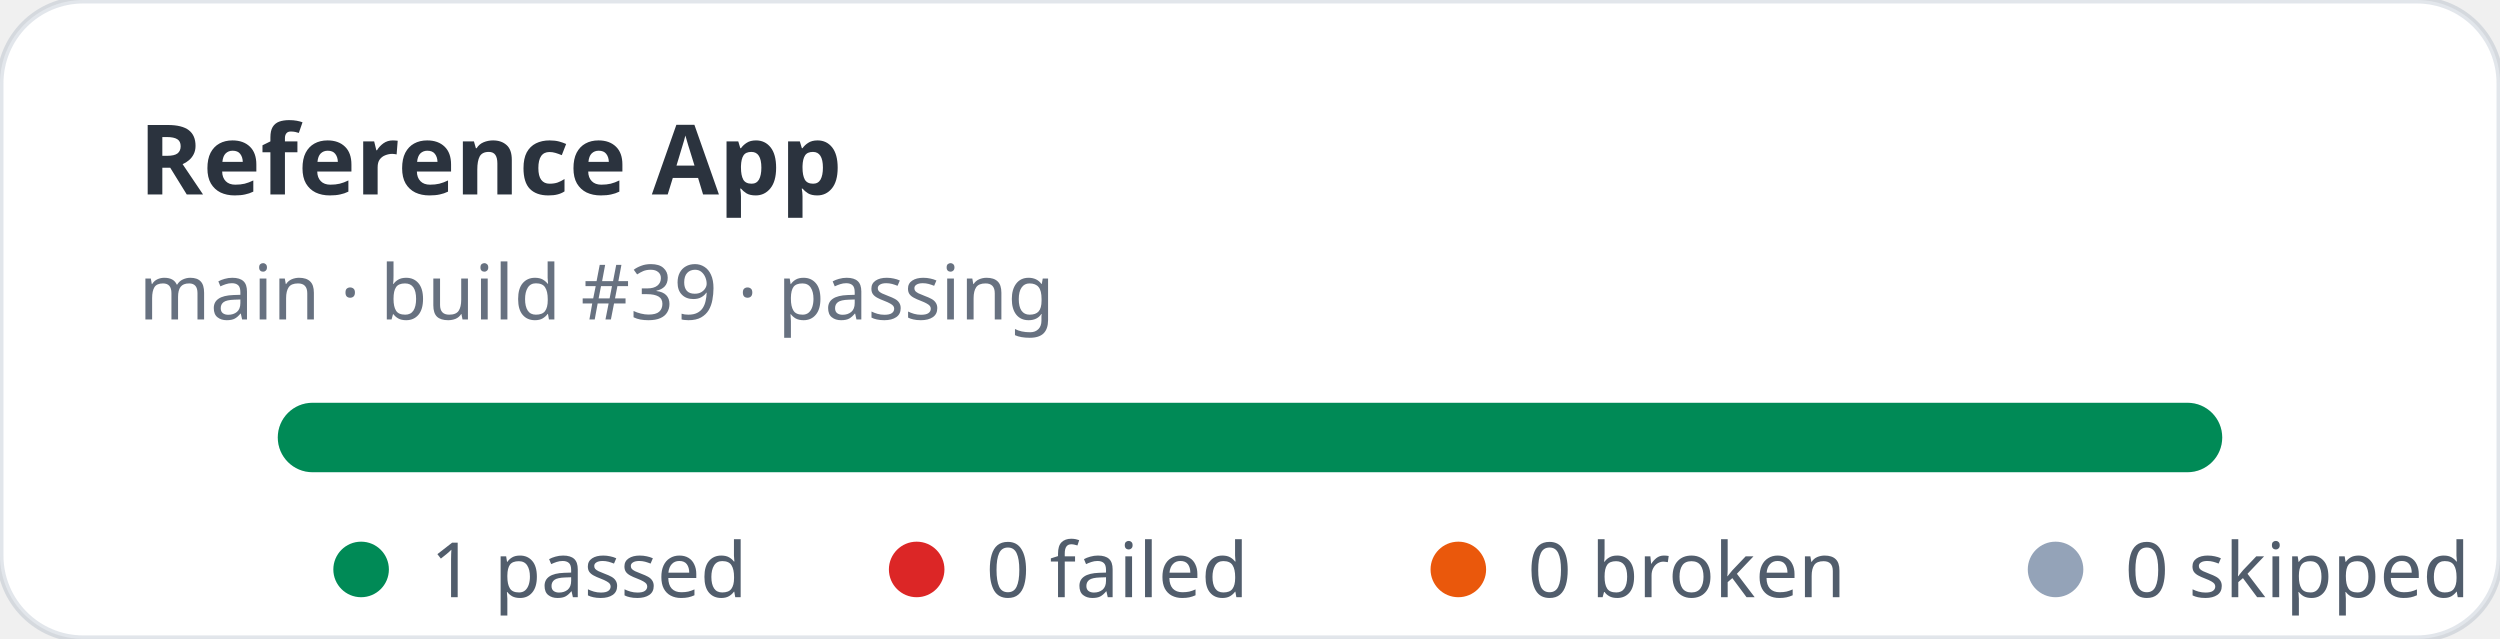
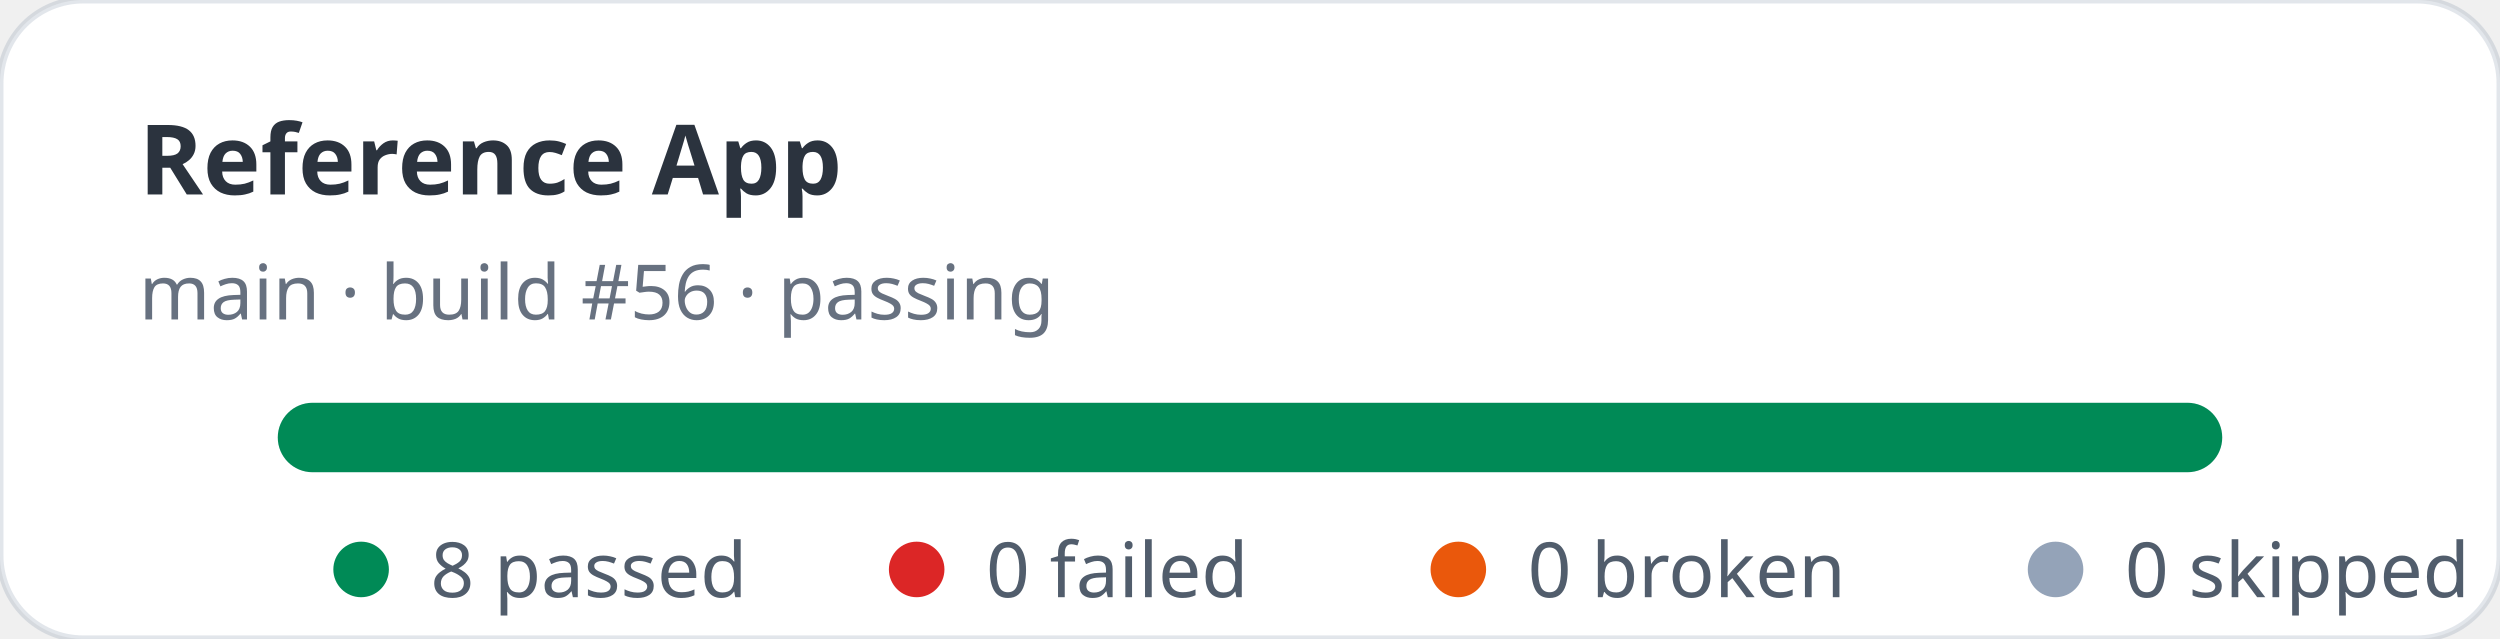
- <svg xmlns="http://www.w3.org/2000/svg" width="360" height="92" viewBox="0 0 360 92" role="img" aria-label="Reference App stats: 1 passed, 0 failed">
+ <svg xmlns="http://www.w3.org/2000/svg" width="360" height="92" viewBox="0 0 360 92" role="img" aria-label="Reference App stats: 8 passed, 0 failed">
  <rect width="360" height="92" rx="12" fill="#ffffff" stroke="rgba(11,48,86,0.12)" />
  <text x="20" y="28" fill="rgba(1,10,24,0.83)" font-family="ui-sans-serif,system-ui,sans-serif" font-size="14" font-weight="700">Reference App</text>
-   <text x="20" y="46" fill="rgba(2,19,44,0.6)" font-family="ui-sans-serif,system-ui,sans-serif" font-size="11">main · build #39 · passing</text>
+   <text x="20" y="46" fill="rgba(2,19,44,0.6)" font-family="ui-sans-serif,system-ui,sans-serif" font-size="11">main · build #56 · passing</text>
  <rect x="40" y="58" width="280" height="10" rx="5" fill="#e2e8f0" />
  <rect x="40" y="58" width="280" height="10" rx="5" fill="#008a56" />
  <g font-family="ui-sans-serif,system-ui,sans-serif" font-size="11" fill="rgba(1,18,40,0.68)">
    <circle cx="52" cy="82" r="4" fill="#008a56" />
-     <text x="62" y="86">1 passed</text>
+     <text x="62" y="86">8 passed</text>
    <circle cx="132" cy="82" r="4" fill="#dc2626" />
    <text x="142" y="86">0 failed</text>
    <circle cx="210" cy="82" r="4" fill="#ea580c" />
    <text x="220" y="86">0 broken</text>
    <circle cx="296" cy="82" r="4" fill="#94a3b8" />
    <text x="306" y="86">0 skipped</text>
  </g>
</svg>
